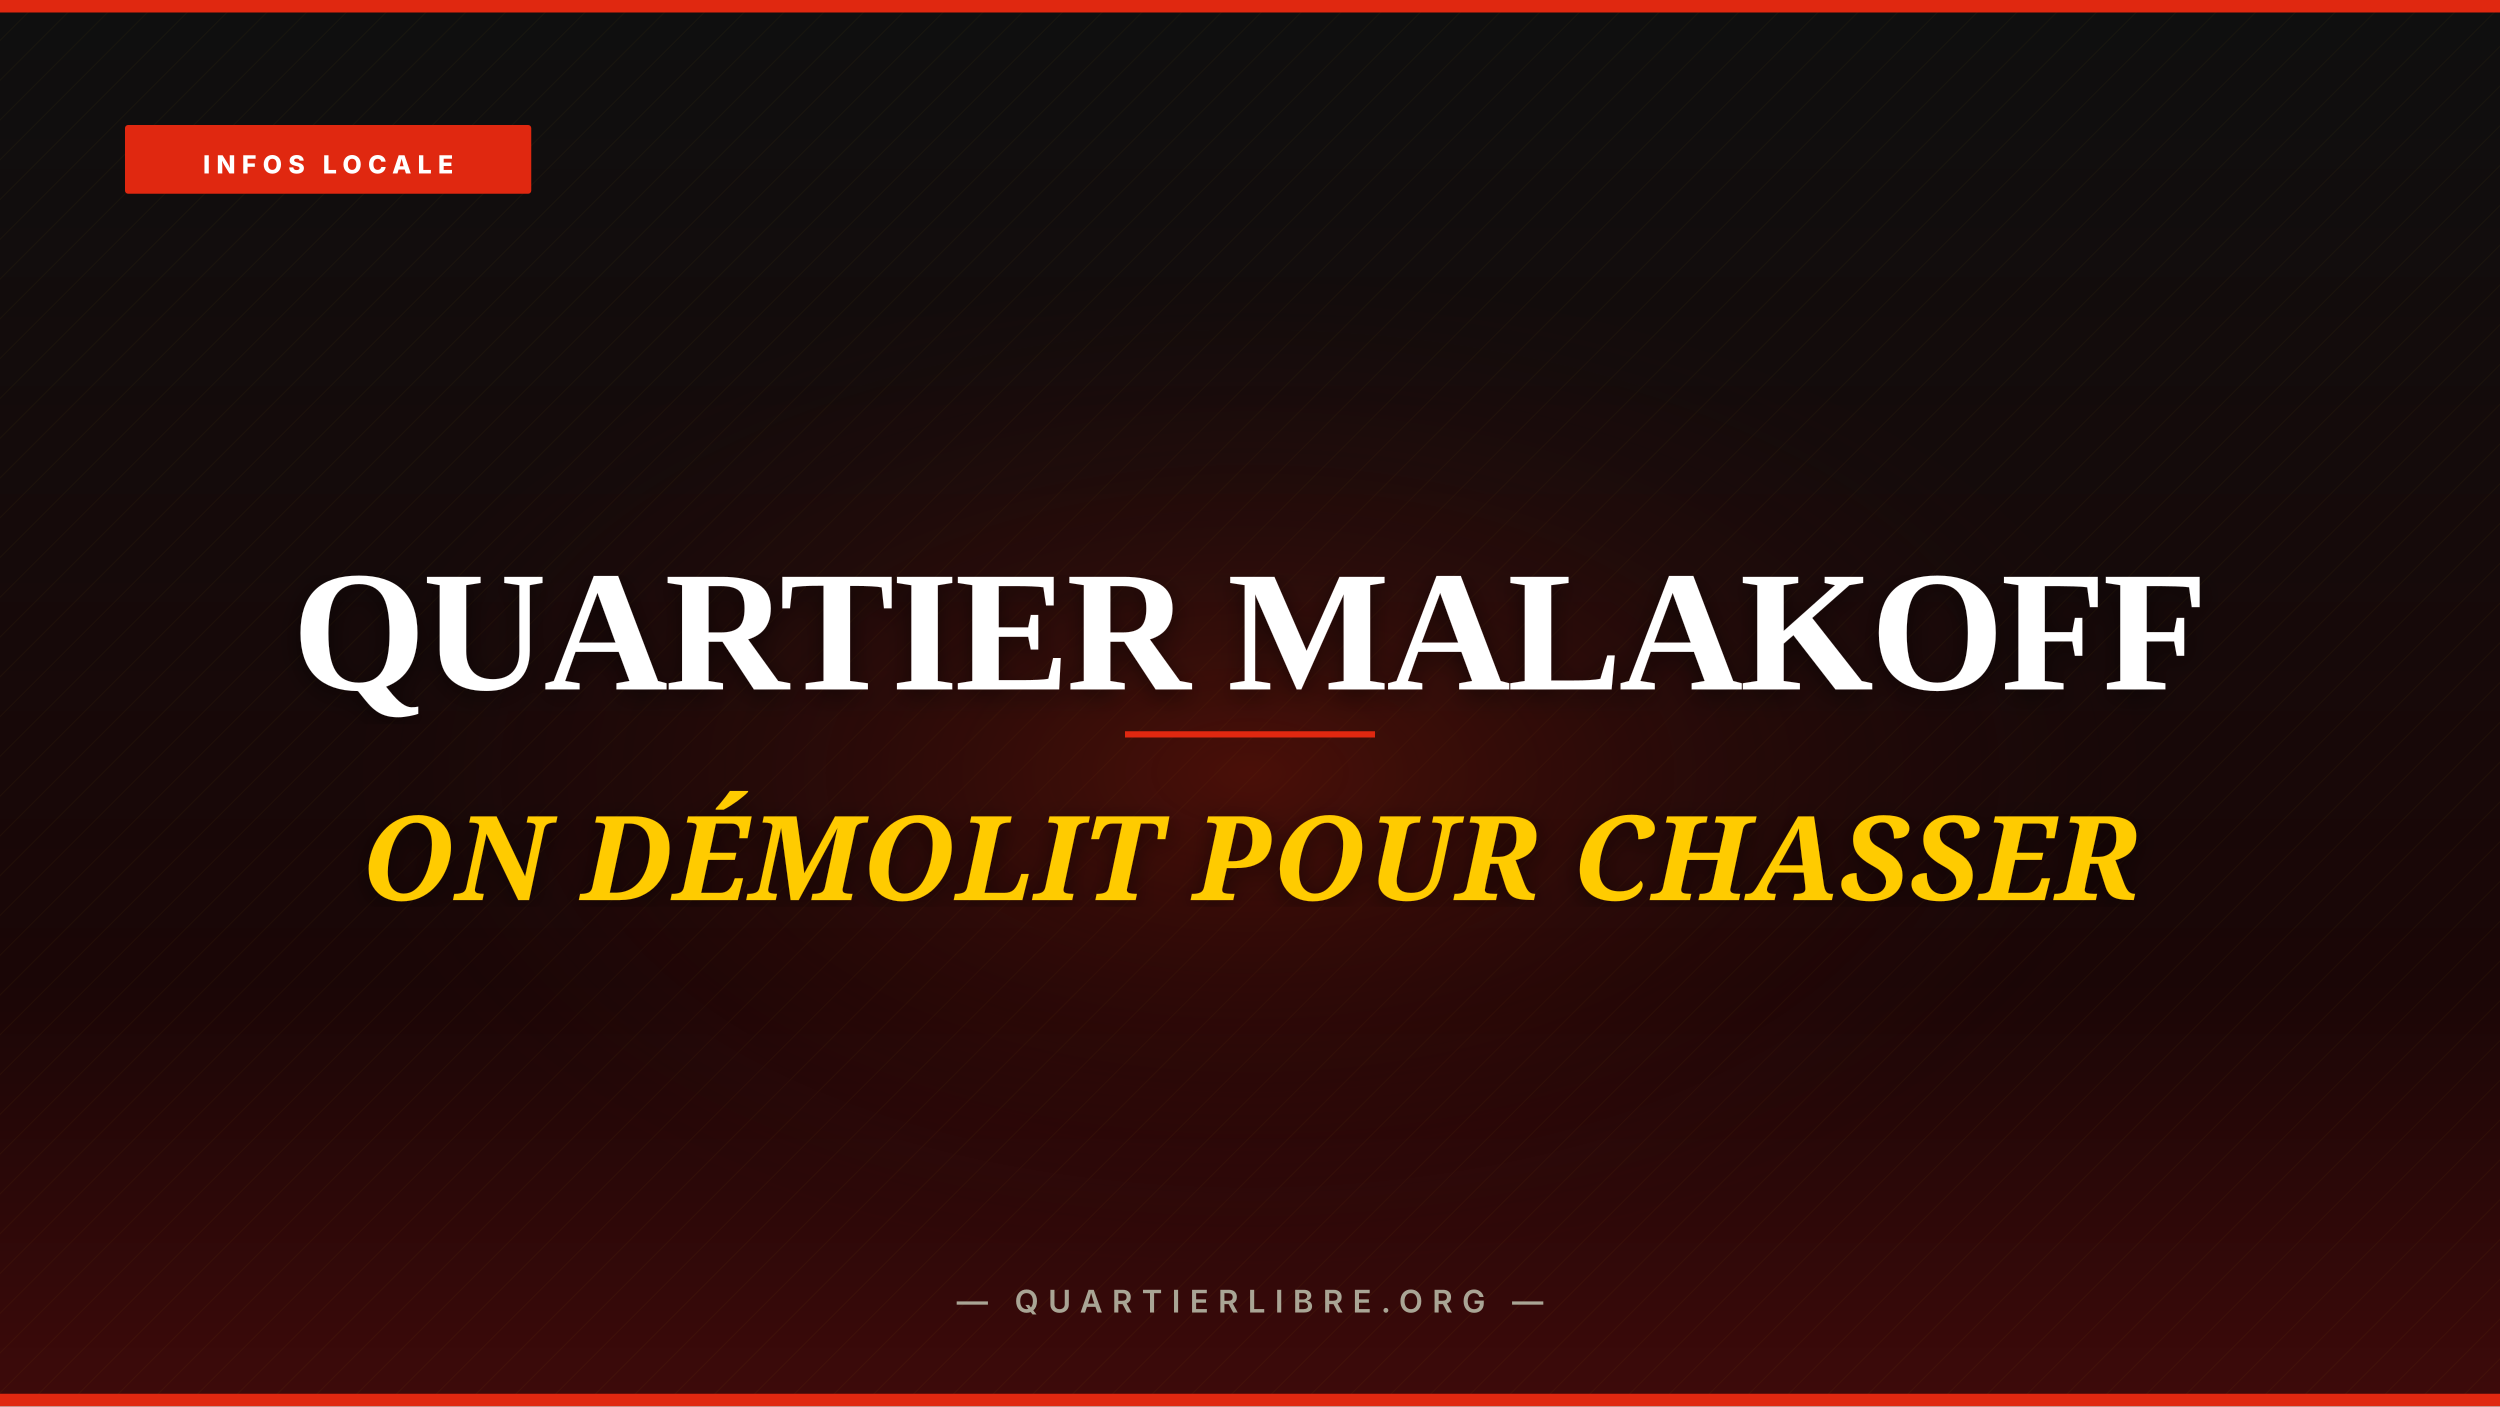
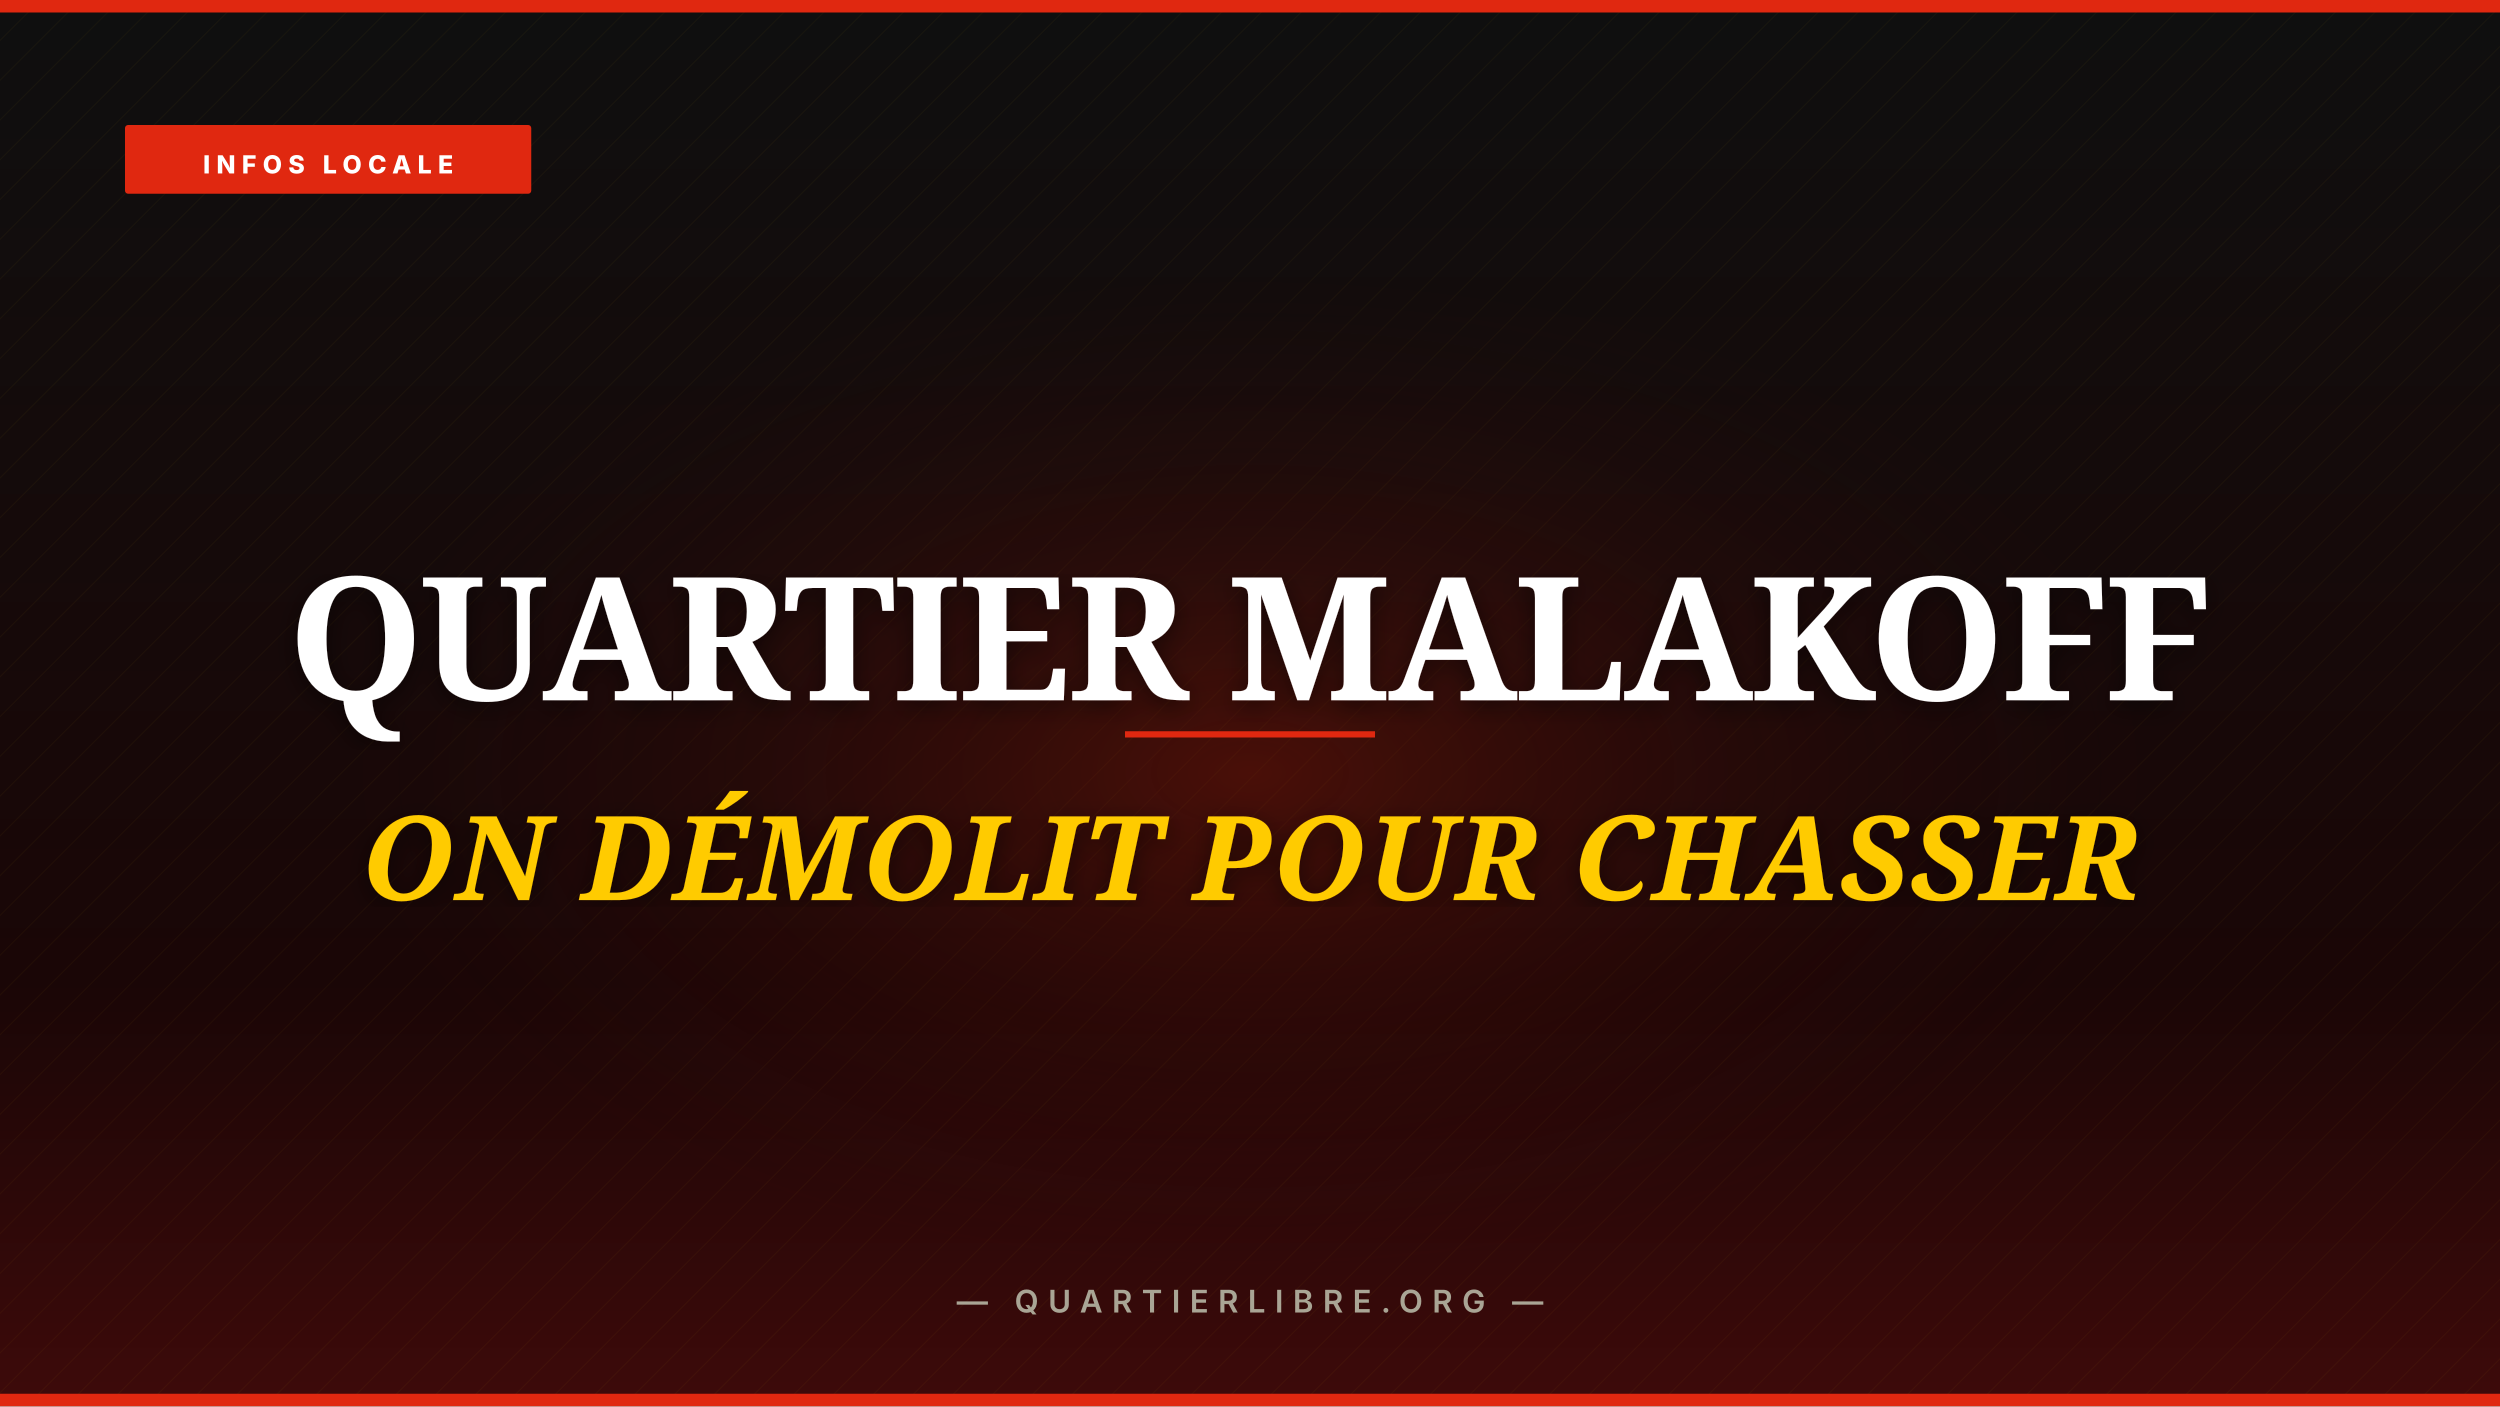
<svg xmlns="http://www.w3.org/2000/svg" viewBox="0 0 1600 900" width="1600" height="900" role="img" aria-label="QUARTIER MALAKOFF — ON DÉMOLIT POUR CHASSER">
  <defs>
    <linearGradient id="bg" x1="0" y1="0" x2="0" y2="1">
      <stop offset="0%" stop-color="#0f0f0f" />
      <stop offset="70%" stop-color="#1a0606" />
      <stop offset="100%" stop-color="#3d0a0a" />
    </linearGradient>
    <radialGradient id="glow" cx="50%" cy="55%" r="60%">
      <stop offset="0%" stop-color="#a51d08" stop-opacity="0.35" />
      <stop offset="60%" stop-color="#3d0a0a" stop-opacity="0" />
    </radialGradient>
    <pattern id="hatches" patternUnits="userSpaceOnUse" width="18" height="18" patternTransform="rotate(45)">
      <line x1="0" y1="0" x2="0" y2="18" stroke="#ffcb05" stroke-width="0.8" stroke-opacity="0.06" />
    </pattern>
    <filter id="textshadow" x="-5%" y="-5%" width="110%" height="110%">
      <feDropShadow dx="0" dy="4" stdDeviation="8" flood-color="#000" flood-opacity="0.5" />
    </filter>
  </defs>
  <rect width="1600" height="900" fill="url(#bg)" />
  <rect width="1600" height="900" fill="url(#hatches)" />
  <rect width="1600" height="900" fill="url(#glow)" />
  <rect x="0" y="0" width="1600" height="8" fill="#e02810" />
  <rect x="0" y="892" width="1600" height="8" fill="#e02810" />
  <g transform="translate(80, 80)">
    <rect x="0" y="0" width="260" height="44" fill="#e02810" rx="2" />
    <text x="130" y="31" font-family="Inter, system-ui, sans-serif" font-weight="800" font-size="16" letter-spacing="4" fill="#ffffff" text-anchor="middle">INFOS LOCALE</text>
  </g>
-   <text x="800" y="410" font-family="Fraunces, Georgia, 'Times New Roman', serif" font-weight="900" font-size="110" letter-spacing="-2" fill="#ffffff" text-anchor="middle" dominant-baseline="middle" filter="url(#textshadow)">QUARTIER MALAKOFF</text>
+   <text x="800" y="410" font-family="Fraunces, Georgia, serif" font-weight="900" font-size="110" letter-spacing="-2" fill="#ffffff" text-anchor="middle" dominant-baseline="middle" filter="url(#textshadow)">QUARTIER MALAKOFF</text>
  <line x1="720" y1="470" x2="880" y2="470" stroke="#e02810" stroke-width="4" />
  <text x="800" y="550" font-family="Fraunces, Georgia, serif" font-weight="900" font-style="italic" font-size="75" letter-spacing="1" fill="#ffcb05" text-anchor="middle" dominant-baseline="middle" filter="url(#textshadow)">ON DÉMOLIT POUR CHASSER</text>
-   <text x="800" y="840" font-family="Inter, system-ui, sans-serif" font-weight="600" font-size="20" letter-spacing="6" fill="#a9a595" text-anchor="middle" text-transform="uppercase">— QUARTIERLIBRE.ORG —</text>
+   <text x="800" y="840" font-family="Inter, system-ui, sans-serif" font-weight="600" font-size="20" letter-spacing="6" fill="#a9a595" text-anchor="middle">— QUARTIERLIBRE.ORG —</text>
</svg>
